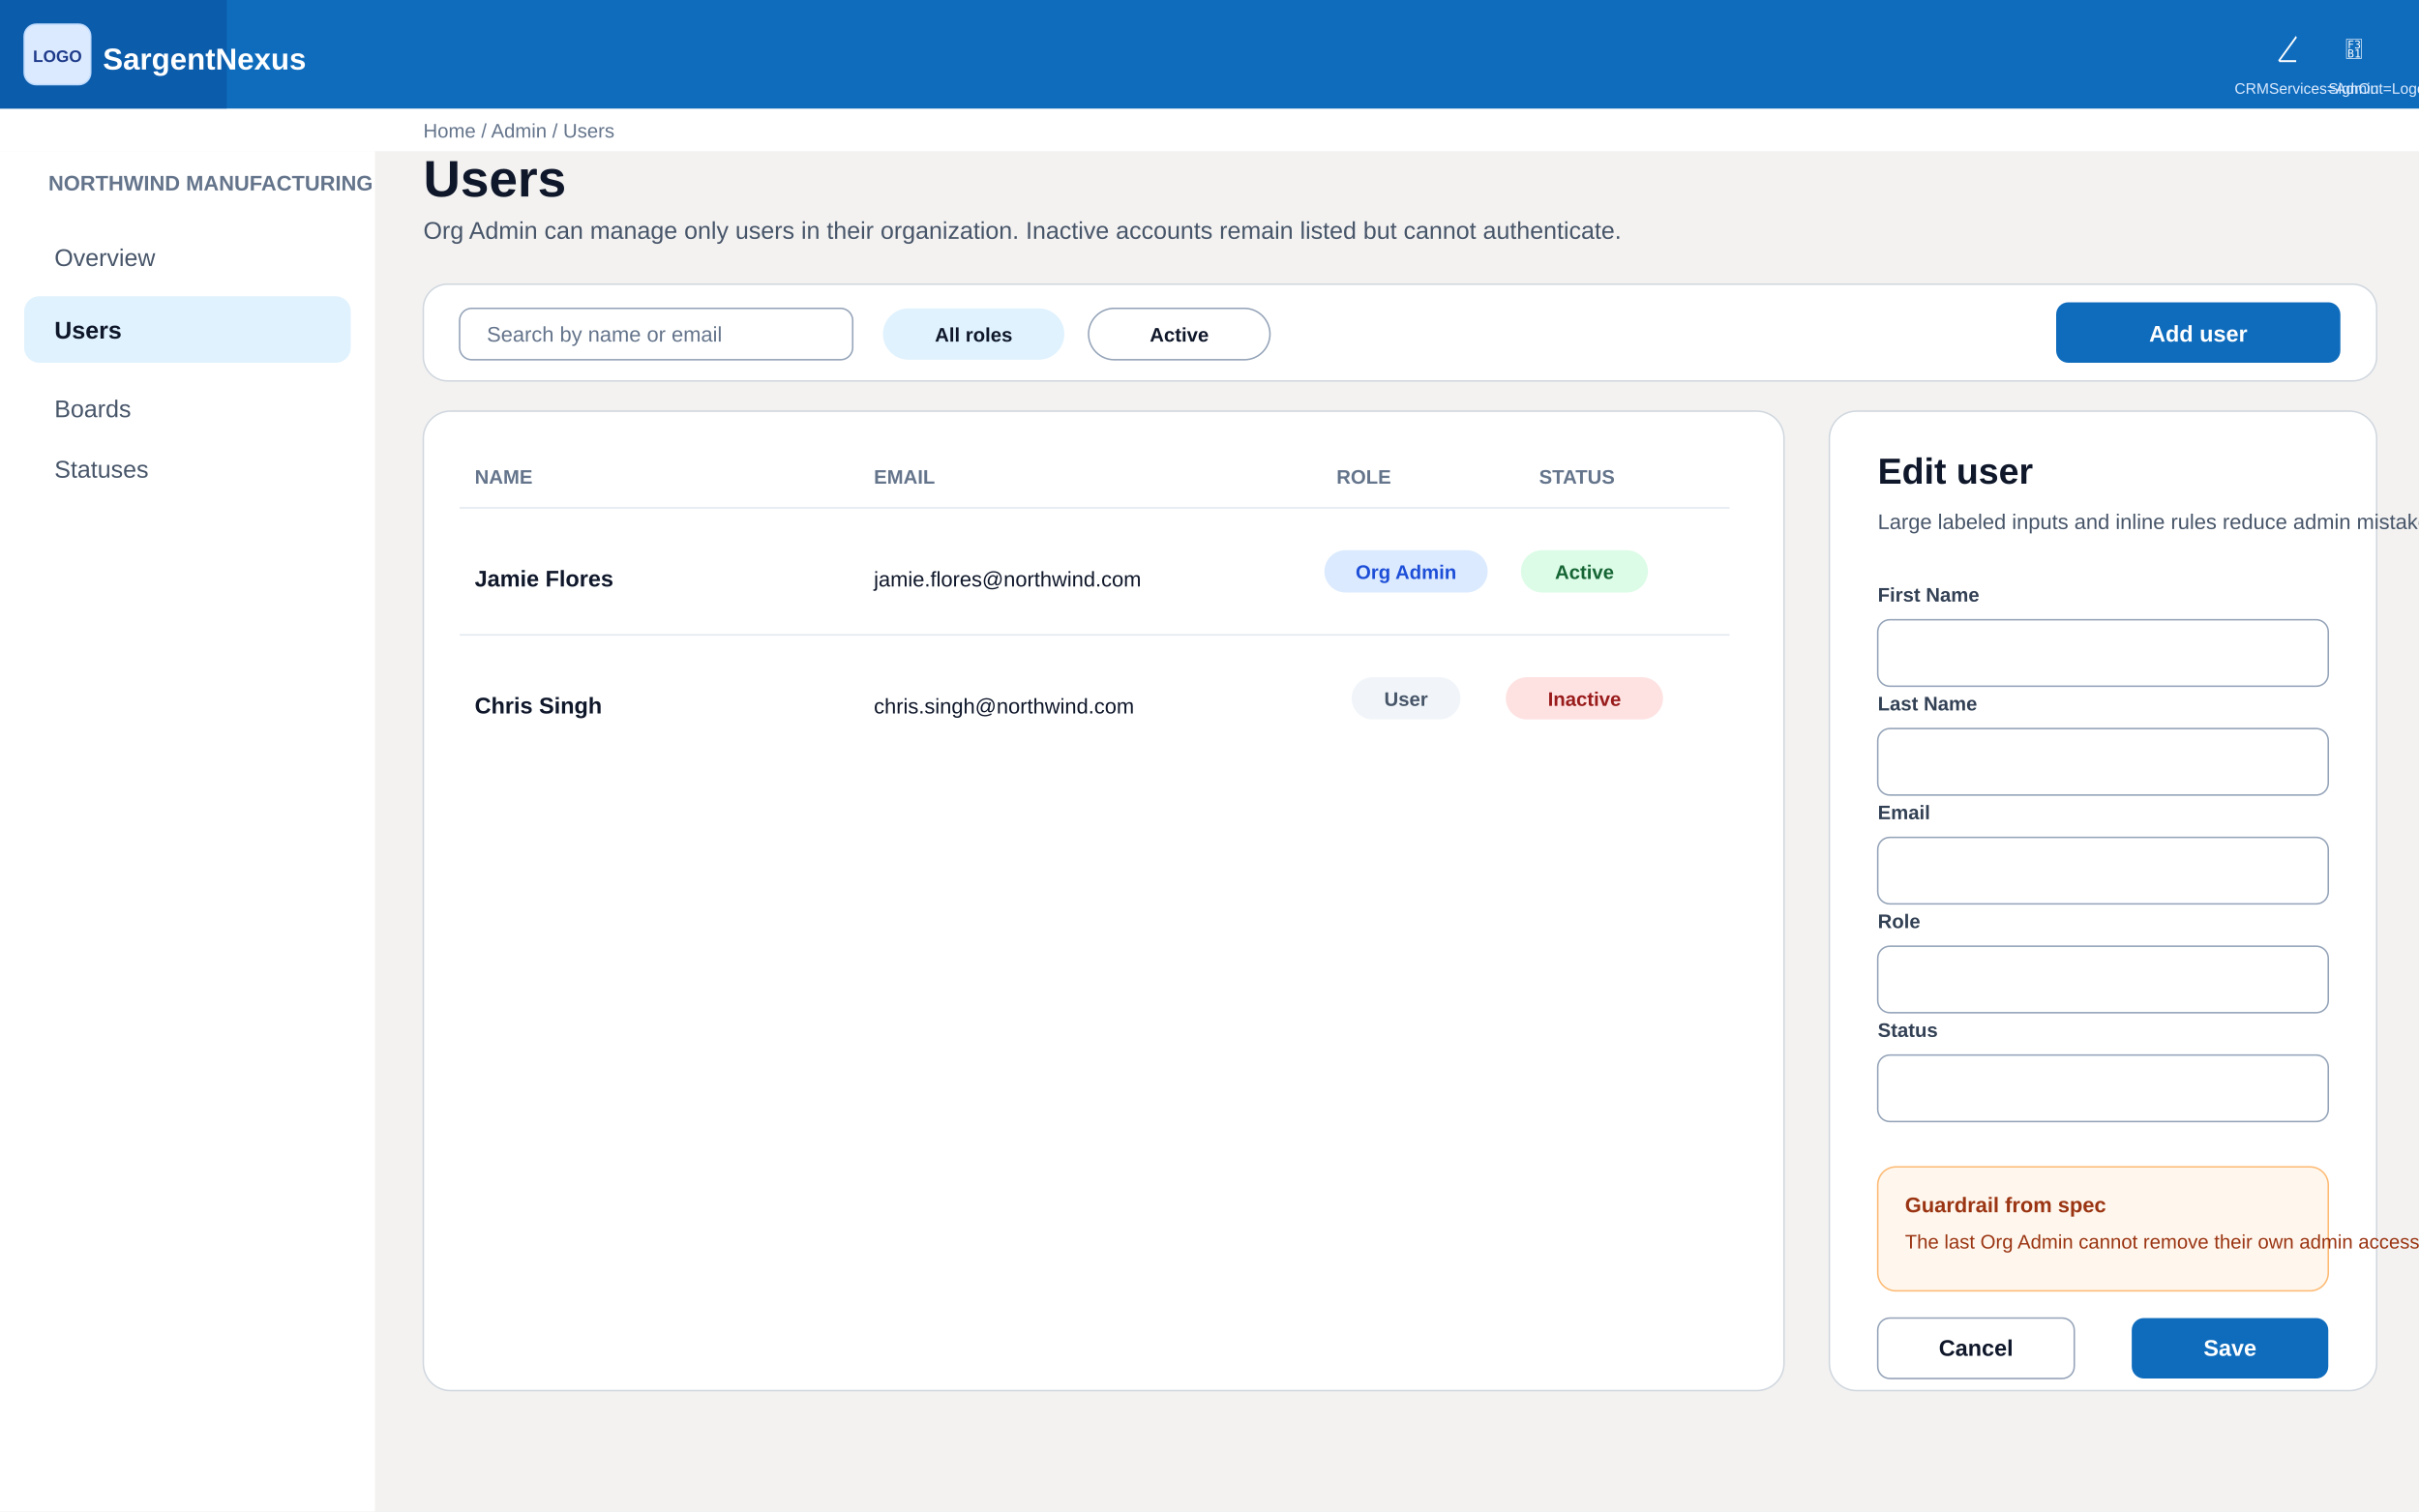
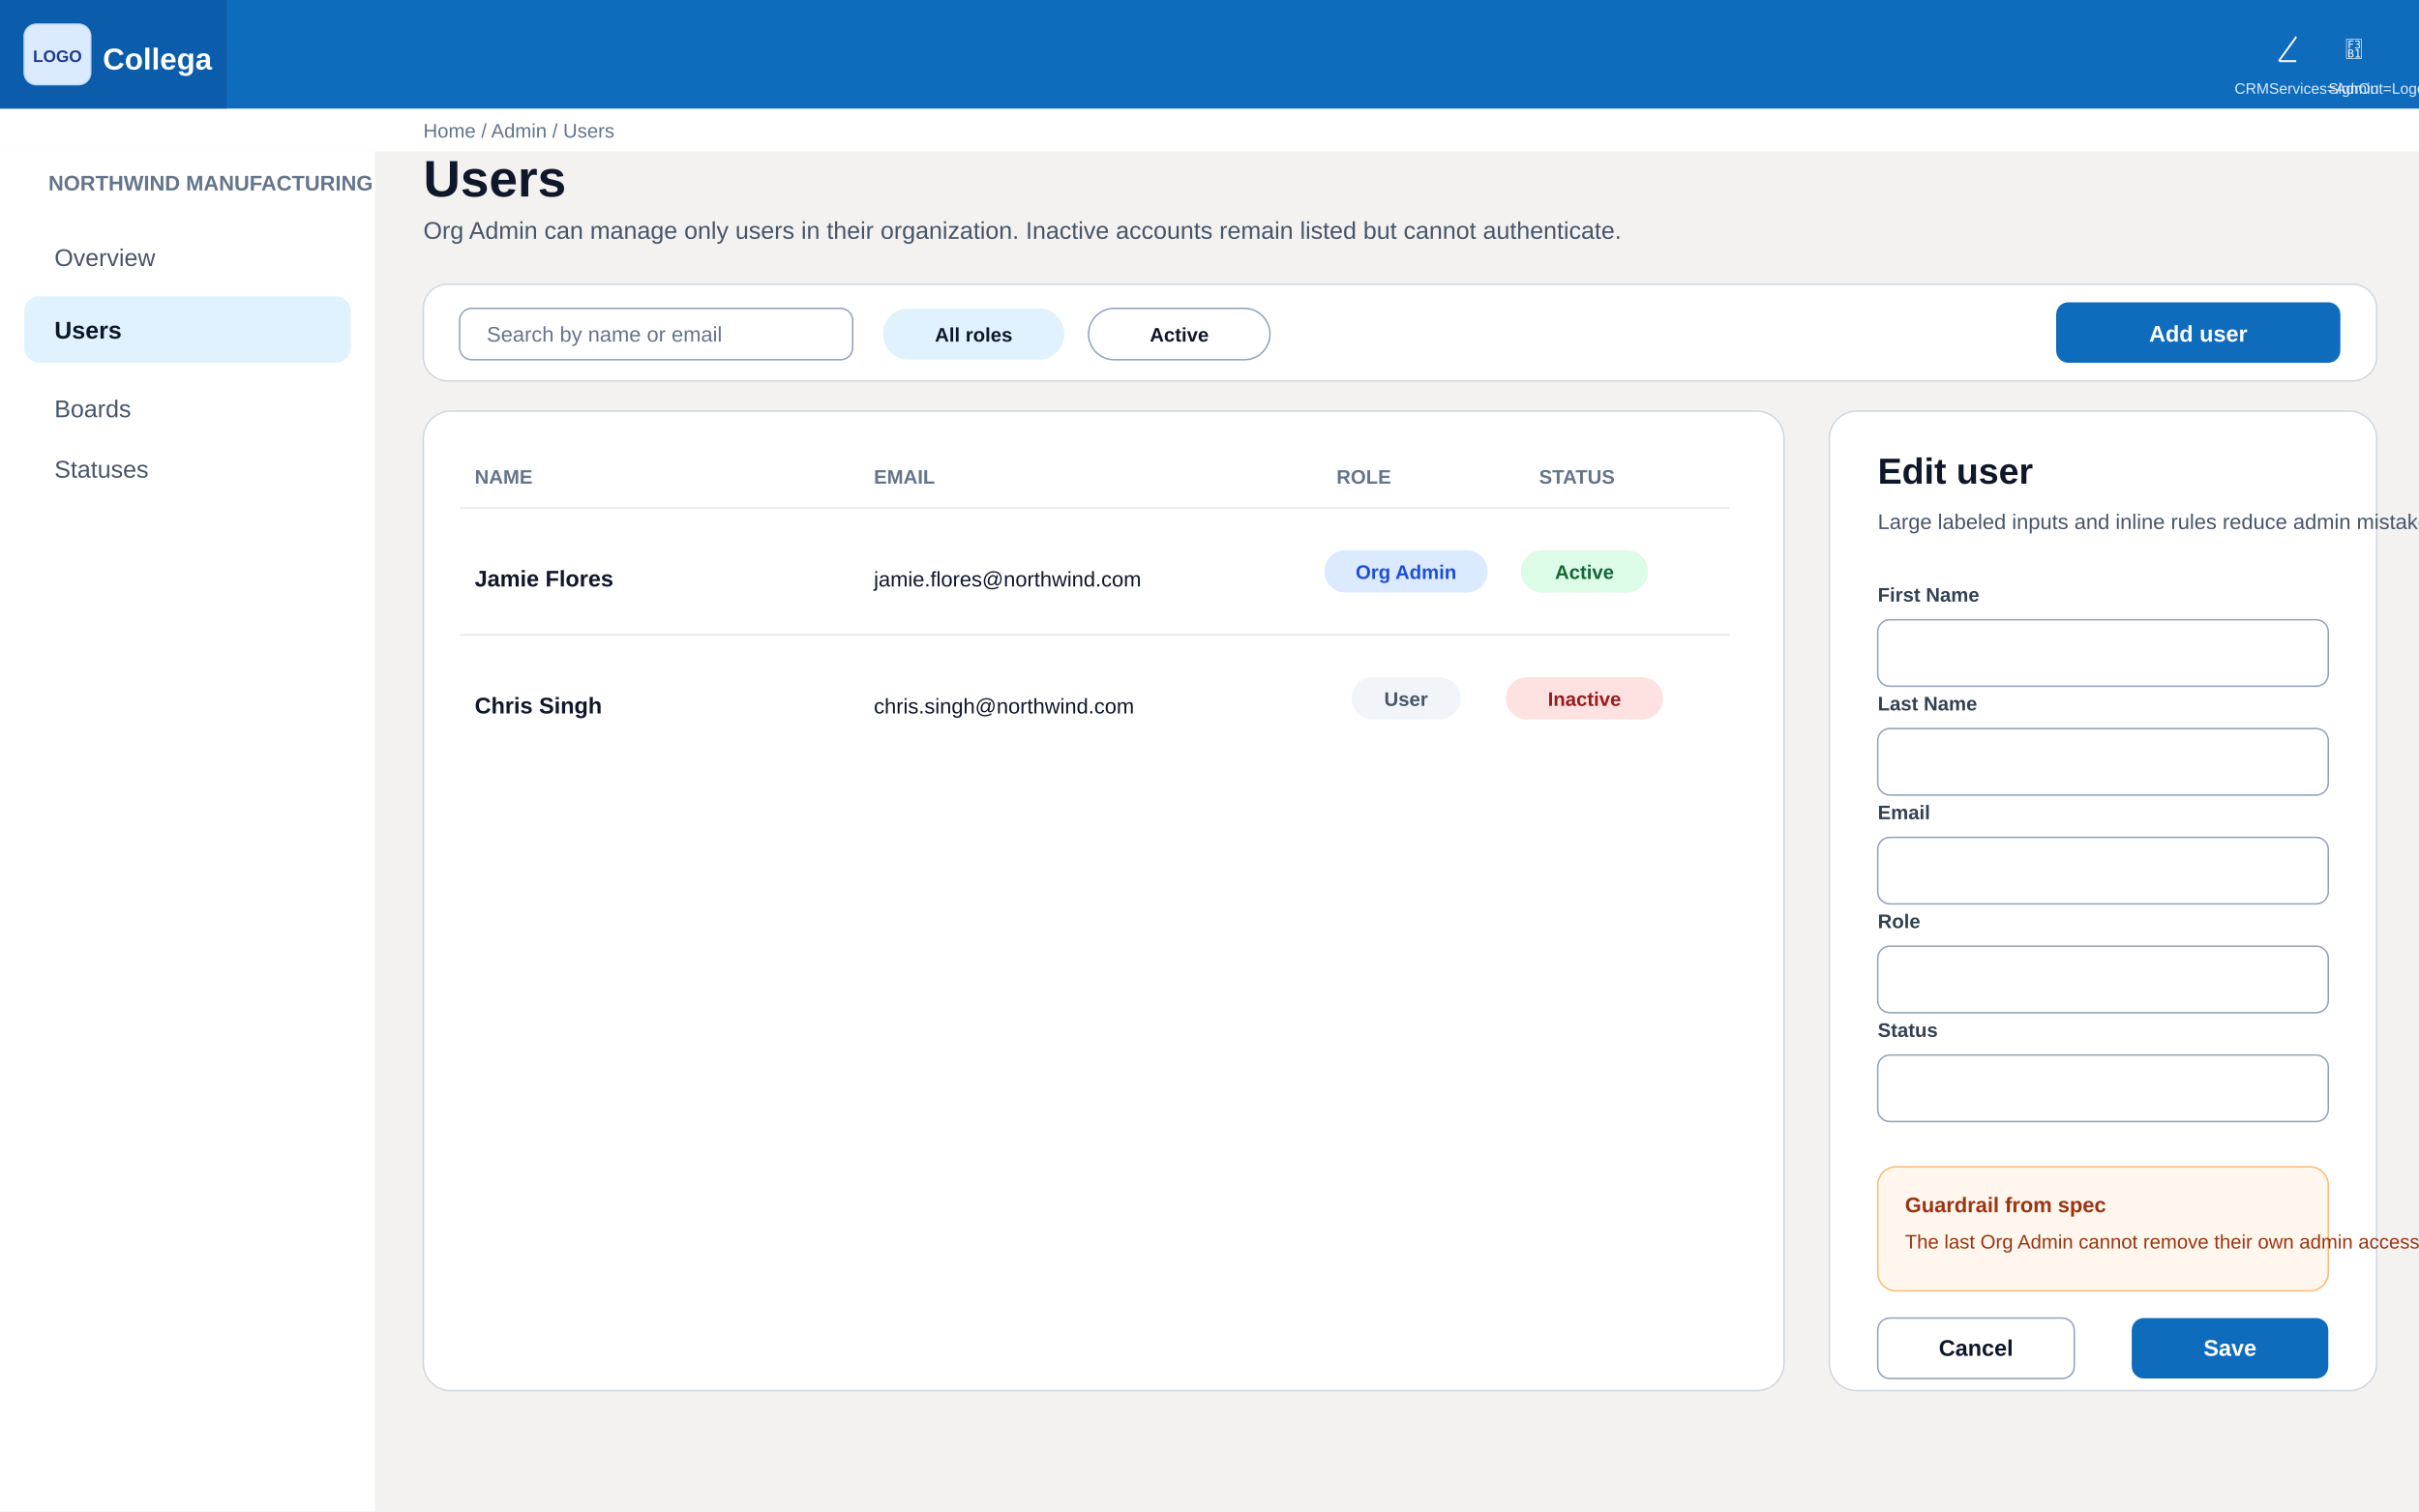
<svg xmlns="http://www.w3.org/2000/svg" width="1600" height="1000" viewBox="0 0 1600 1000" role="img" aria-labelledby="title desc">
  <rect width="1600" height="1000" fill="#f3f2f1" />
  <rect width="1600" height="72" fill="#0f6cbd" />
  <rect x="0" y="0" width="150" height="72" fill="#0b5cab" />
  <rect x="16" y="16" width="44" height="40" rx="8" fill="#dbeafe" stroke="#bfdbfe" />
  <text x="38" y="41" text-anchor="middle" font-family="Segoe UI, Arial, sans-serif" font-size="11" font-weight="700" fill="#1e3a8a">LOGO</text>
-   <text x="68" y="46" font-family="Segoe UI, Arial, sans-serif" font-size="20" font-weight="700" fill="#ffffff">SargentNexus</text>
+   <text x="68" y="46" font-family="Segoe UI, Arial, sans-serif" font-size="20" font-weight="700" fill="#ffffff">Collega</text>
  <text x="1513" y="38" text-anchor="middle" font-family="Segoe MDL2 Assets, Segoe UI Symbol, Arial, sans-serif" font-size="16" fill="#ffffff"></text>
  <text x="1557" y="38" text-anchor="middle" font-family="Segoe MDL2 Assets, Segoe UI Symbol, Arial, sans-serif" font-size="16" fill="#ffffff"></text>
  <text x="1478" y="62" font-family="Segoe UI, Arial, sans-serif" font-size="10" fill="#dbeafe">CRMServices=Admin</text>
  <text x="1540" y="62" font-family="Segoe UI, Arial, sans-serif" font-size="10" fill="#dbeafe">SignOut=Logout</text>
  <rect x="0" y="72" width="1600" height="28" fill="#ffffff" />
  <text x="280" y="91" font-family="Segoe UI, Arial, sans-serif" font-size="13" fill="#64748b">Home / Admin / Users</text>
  <rect x="0" y="100" width="248" height="900" fill="#ffffff" />
  <text x="32" y="126" font-family="Segoe UI, Arial, sans-serif" font-size="14" font-weight="700" fill="#64748b">NORTHWIND MANUFACTURING</text>
  <text x="36" y="176" font-family="Segoe UI, Arial, sans-serif" font-size="16" fill="#475569">Overview</text>
  <rect x="16" y="196" width="216" height="44" rx="10" fill="#e0f2fe" />
  <text x="36" y="224" font-family="Segoe UI, Arial, sans-serif" font-size="16" font-weight="600" fill="#0f172a">Users</text>
  <text x="36" y="276" font-family="Segoe UI, Arial, sans-serif" font-size="16" fill="#475569">Boards</text>
  <text x="36" y="316" font-family="Segoe UI, Arial, sans-serif" font-size="16" fill="#475569">Statuses</text>
  <text x="280" y="130" font-family="Segoe UI, Arial, sans-serif" font-size="34" font-weight="700" fill="#0f172a">Users</text>
  <text x="280" y="158" font-family="Segoe UI, Arial, sans-serif" font-size="16" fill="#475569">Org Admin can manage only users in their organization. Inactive accounts remain listed but cannot authenticate.</text>
  <rect x="280" y="188" width="1292" height="64" rx="16" fill="#ffffff" stroke="#d0d7de" />
  <rect x="304" y="204" width="260" height="34" rx="8" fill="#ffffff" stroke="#94a3b8" />
  <text x="322" y="226" font-family="Segoe UI, Arial, sans-serif" font-size="14" fill="#64748b">Search by name or email</text>
  <rect x="584" y="204" width="120" height="34" rx="17" fill="#e0f2fe" />
  <text x="644" y="226" text-anchor="middle" font-family="Segoe UI, Arial, sans-serif" font-size="13" font-weight="700" fill="#0f172a">All roles</text>
  <rect x="720" y="204" width="120" height="34" rx="17" fill="#ffffff" stroke="#94a3b8" />
  <text x="780" y="226" text-anchor="middle" font-family="Segoe UI, Arial, sans-serif" font-size="13" font-weight="700" fill="#0f172a">Active</text>
  <rect x="1360" y="200" width="188" height="40" rx="8" fill="#0f6cbd" />
  <text x="1454" y="226" text-anchor="middle" font-family="Segoe UI, Arial, sans-serif" font-size="15" font-weight="700" fill="#ffffff">Add user</text>
  <rect x="280" y="272" width="900" height="648" rx="18" fill="#ffffff" stroke="#d0d7de" />
  <text x="314" y="320" font-family="Segoe UI, Arial, sans-serif" font-size="13" font-weight="700" fill="#64748b">NAME</text>
  <text x="578" y="320" font-family="Segoe UI, Arial, sans-serif" font-size="13" font-weight="700" fill="#64748b">EMAIL</text>
  <text x="884" y="320" font-family="Segoe UI, Arial, sans-serif" font-size="13" font-weight="700" fill="#64748b">ROLE</text>
  <text x="1018" y="320" font-family="Segoe UI, Arial, sans-serif" font-size="13" font-weight="700" fill="#64748b">STATUS</text>
  <line x1="304" y1="336" x2="1144" y2="336" stroke="#e2e8f0" />
  <g font-family="Segoe UI, Arial, sans-serif">
    <text x="314" y="388" font-size="15" font-weight="700" fill="#0f172a">Jamie Flores</text>
    <text x="578" y="388" font-size="14" fill="#0f172a">jamie.flores@northwind.com</text>
    <rect x="876" y="364" width="108" height="28" rx="14" fill="#dbeafe" />
    <text x="930" y="383" text-anchor="middle" font-size="13" font-weight="700" fill="#1d4ed8">Org Admin</text>
    <rect x="1006" y="364" width="84" height="28" rx="14" fill="#dcfce7" />
    <text x="1048" y="383" text-anchor="middle" font-size="13" font-weight="700" fill="#166534">Active</text>
  </g>
  <line x1="304" y1="420" x2="1144" y2="420" stroke="#e2e8f0" />
  <g font-family="Segoe UI, Arial, sans-serif">
    <text x="314" y="472" font-size="15" font-weight="700" fill="#0f172a">Chris Singh</text>
    <text x="578" y="472" font-size="14" fill="#0f172a">chris.singh@northwind.com</text>
    <rect x="894" y="448" width="72" height="28" rx="14" fill="#f1f5f9" />
    <text x="930" y="467" text-anchor="middle" font-size="13" font-weight="700" fill="#475569">User</text>
    <rect x="996" y="448" width="104" height="28" rx="14" fill="#fee2e2" />
    <text x="1048" y="467" text-anchor="middle" font-size="13" font-weight="700" fill="#991b1b">Inactive</text>
  </g>
  <rect x="1210" y="272" width="362" height="648" rx="18" fill="#ffffff" stroke="#d0d7de" />
  <text x="1242" y="320" font-family="Segoe UI, Arial, sans-serif" font-size="24" font-weight="700" fill="#0f172a">Edit user</text>
  <text x="1242" y="350" font-family="Segoe UI, Arial, sans-serif" font-size="14" fill="#475569">Large labeled inputs and inline rules reduce admin mistakes. Role and status are separated from identity fields.</text>
  <g font-family="Segoe UI, Arial, sans-serif" font-size="13" font-weight="700" fill="#334155">
    <text x="1242" y="398">First Name</text>
    <text x="1242" y="470">Last Name</text>
    <text x="1242" y="542">Email</text>
    <text x="1242" y="614">Role</text>
    <text x="1242" y="686">Status</text>
  </g>
  <g fill="#ffffff" stroke="#94a3b8">
    <rect x="1242" y="410" width="298" height="44" rx="8" />
    <rect x="1242" y="482" width="298" height="44" rx="8" />
    <rect x="1242" y="554" width="298" height="44" rx="8" />
    <rect x="1242" y="626" width="298" height="44" rx="8" />
    <rect x="1242" y="698" width="298" height="44" rx="8" />
  </g>
  <rect x="1242" y="772" width="298" height="82" rx="12" fill="#fff7ed" stroke="#fdba74" />
  <text x="1260" y="802" font-family="Segoe UI, Arial, sans-serif" font-size="14" font-weight="700" fill="#9a3412">Guardrail from spec</text>
  <text x="1260" y="826" font-family="Segoe UI, Arial, sans-serif" font-size="13" fill="#9a3412">The last Org Admin cannot remove their own admin access or deactivate themselves.</text>
  <rect x="1242" y="872" width="130" height="40" rx="8" fill="#ffffff" stroke="#94a3b8" />
  <text x="1307" y="897" text-anchor="middle" font-family="Segoe UI, Arial, sans-serif" font-size="15" font-weight="700" fill="#0f172a">Cancel</text>
  <rect x="1410" y="872" width="130" height="40" rx="8" fill="#0f6cbd" />
  <text x="1475" y="897" text-anchor="middle" font-family="Segoe UI, Arial, sans-serif" font-size="15" font-weight="700" fill="#ffffff">Save</text>
</svg>
